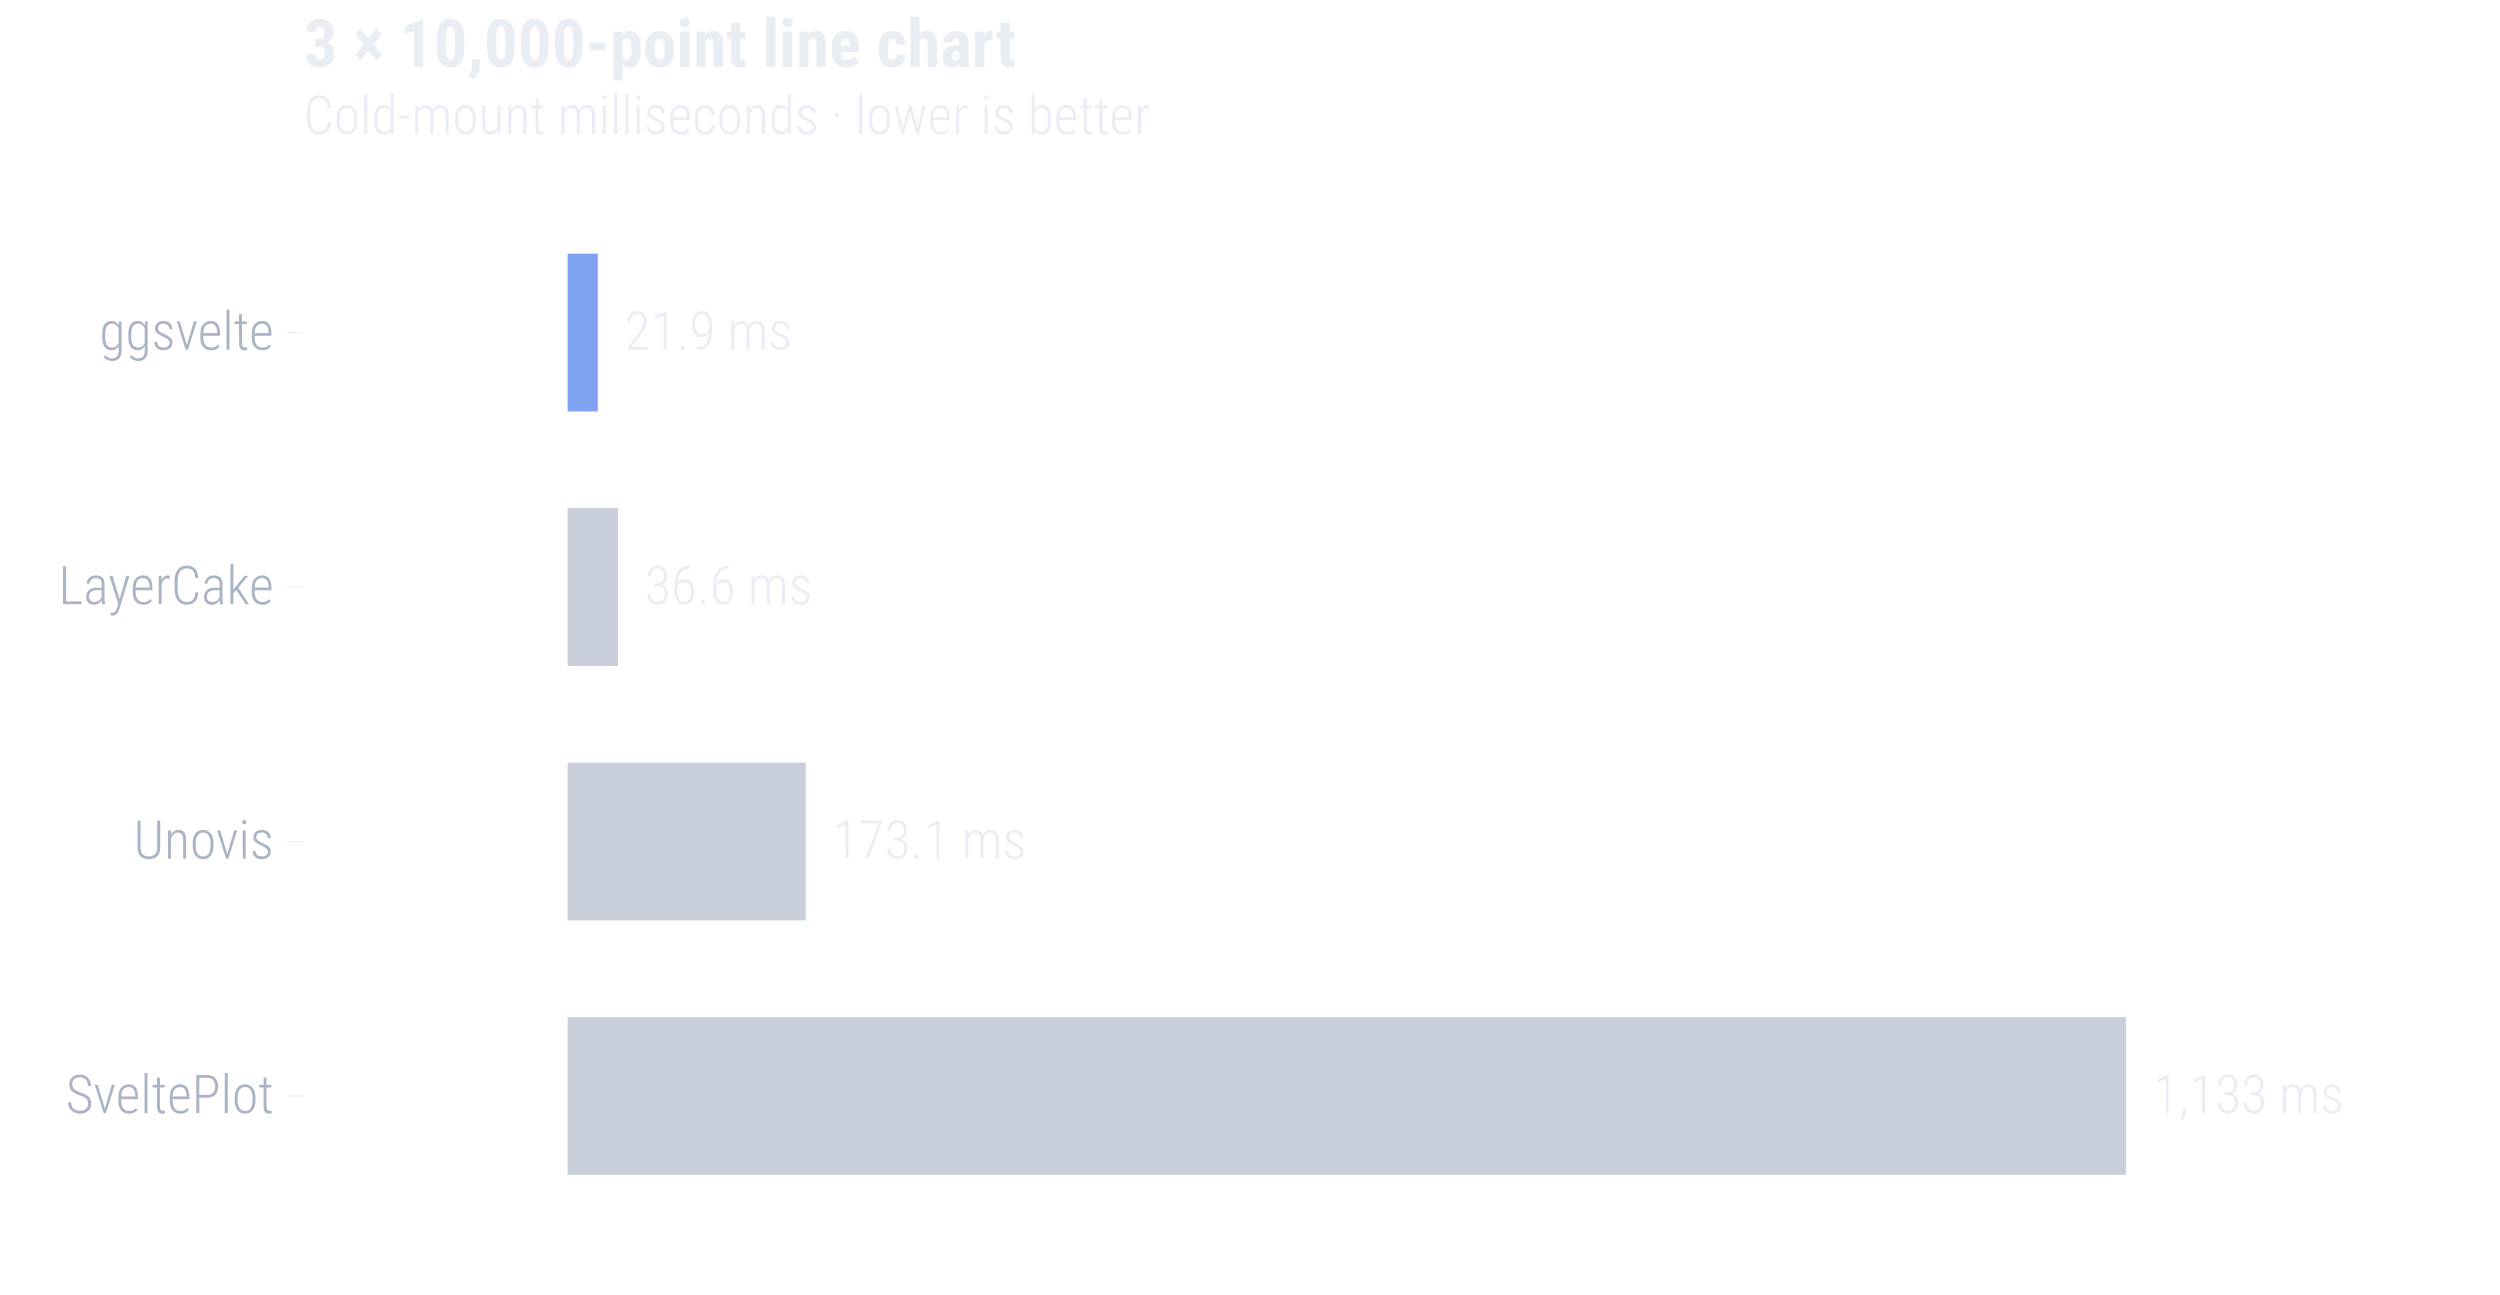
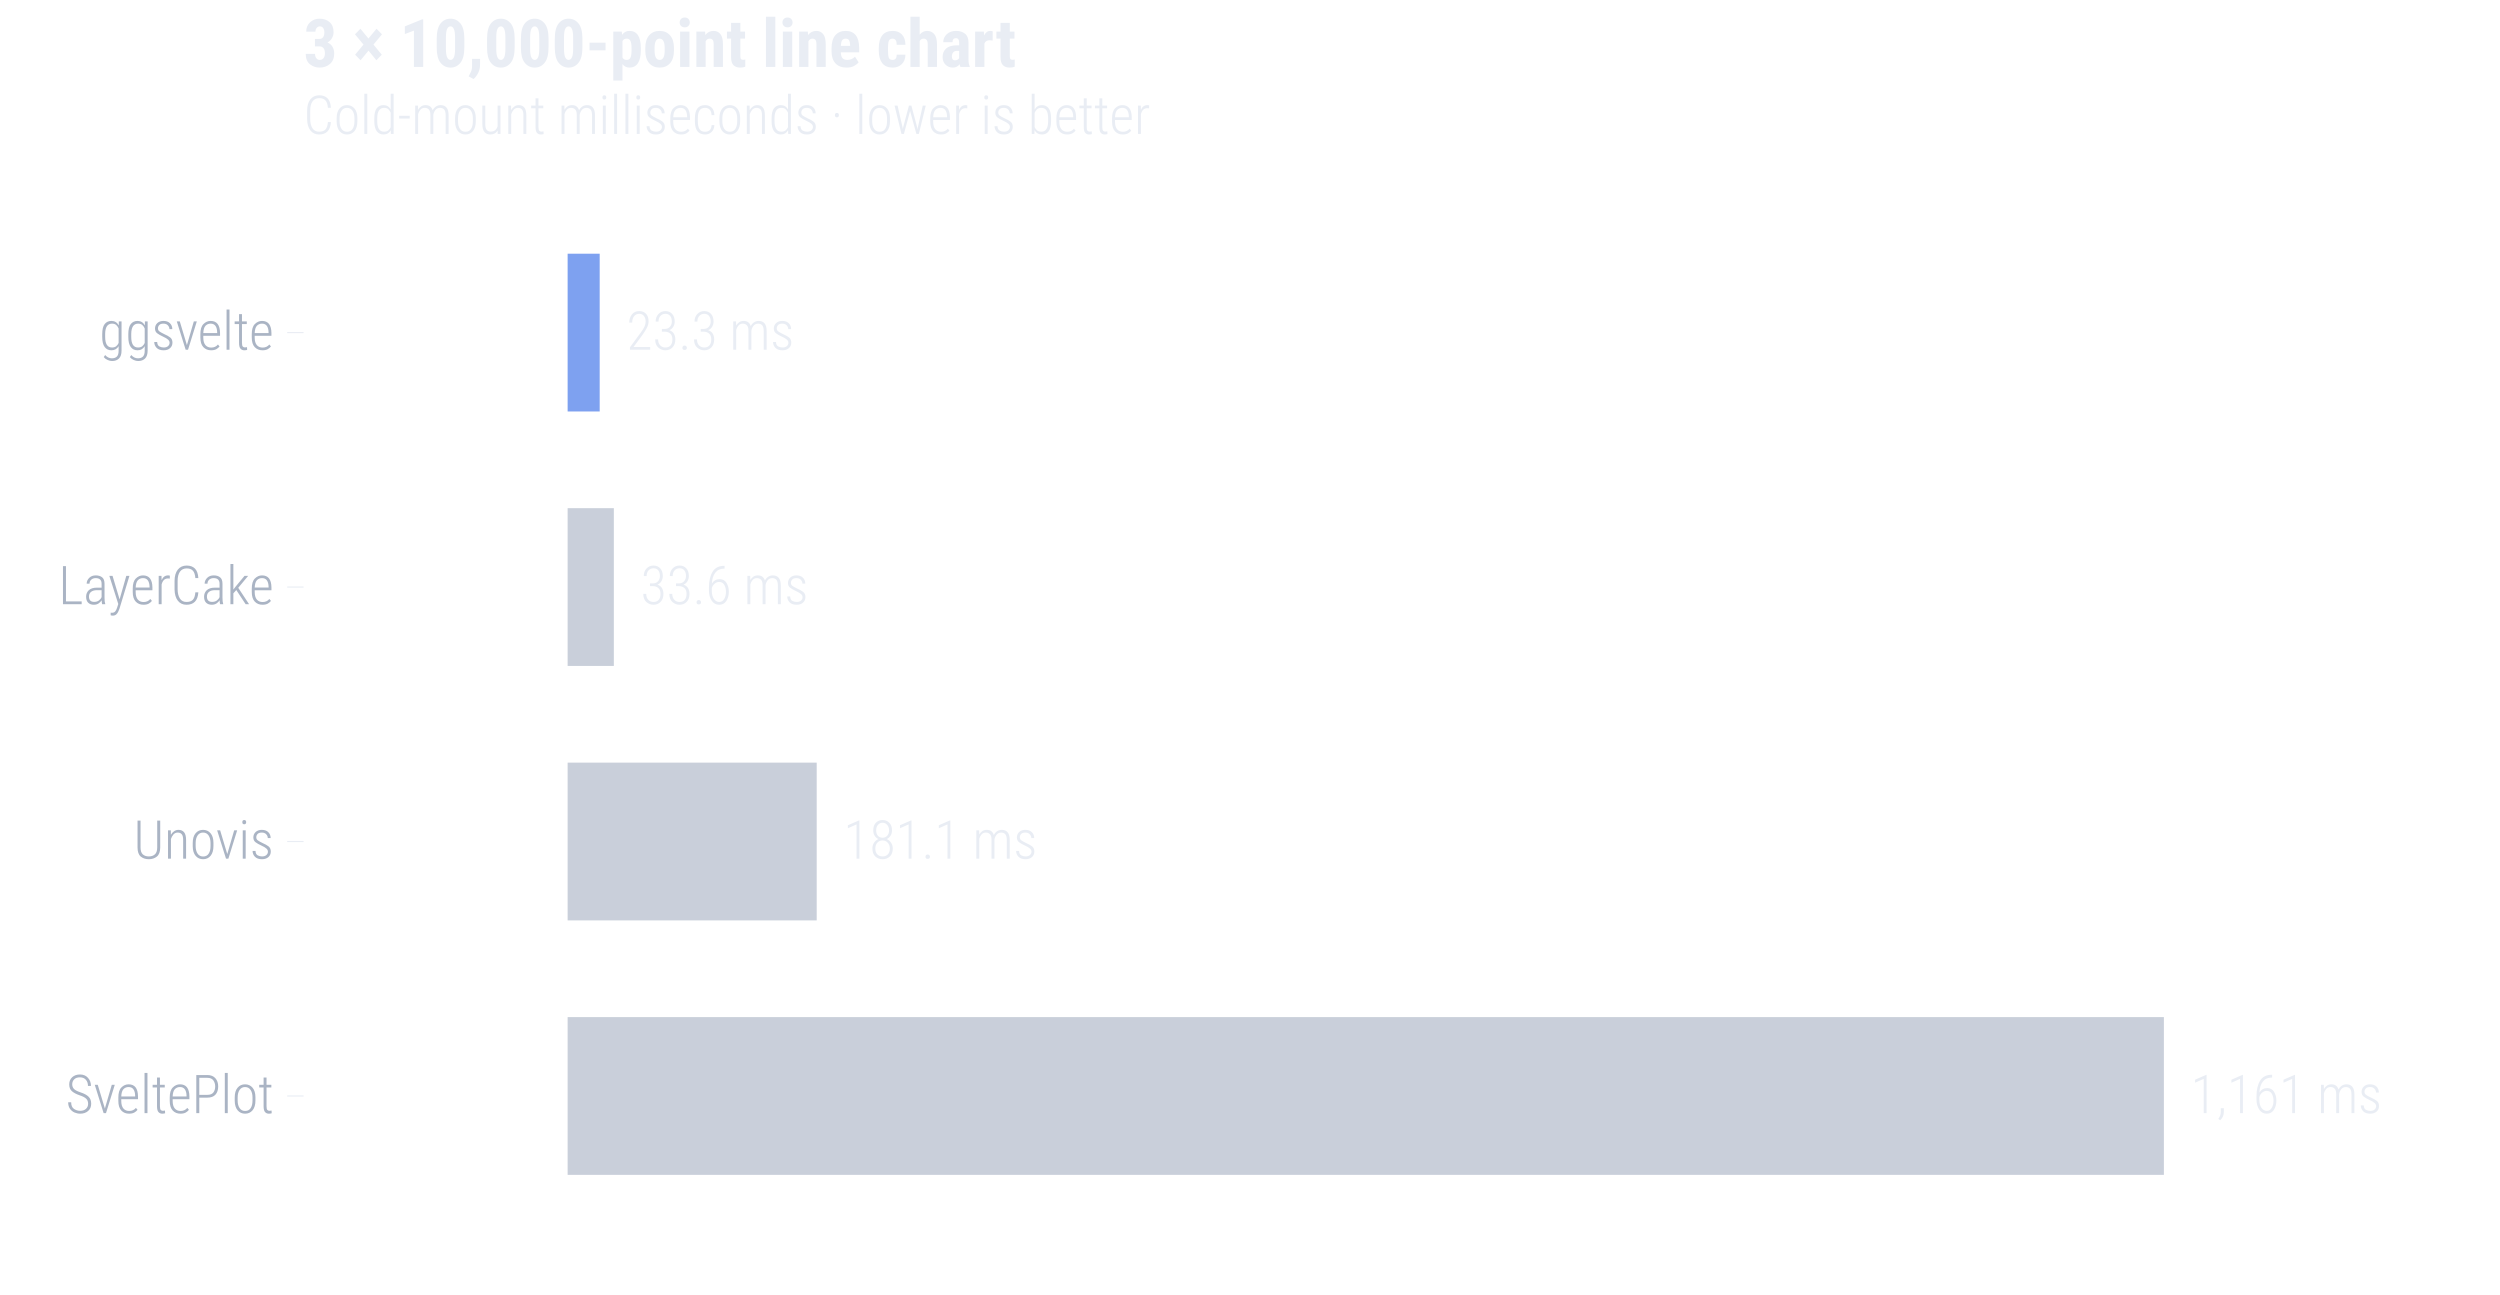
- <svg xmlns="http://www.w3.org/2000/svg" width="560" height="290" viewBox="0 0 560 290" role="img" aria-label="Bar chart of cold-mount time for a 3-series by 10,000-point line chart: ggsvelte 21.9 ms, LayerCake 36.6 ms, Unovis 173.1 ms, SveltePlot 1,133 ms. Lower is better." class="gg-plot" font-family="&quot;Roboto Condensed&quot;, &quot;Arial Narrow&quot;, Arial, sans-serif" font-size="11" font-weight="300" text-rendering="optimizeLegibility" shape-rendering="geometricPrecision">
+ <svg xmlns="http://www.w3.org/2000/svg" width="560" height="290" viewBox="0 0 560 290" role="img" aria-label="Bar chart of cold-mount time for a 3-series by 10,000-point line chart: ggsvelte 23.3 ms, LayerCake 33.6 ms, Unovis 181.1 ms, SveltePlot 1,161 ms. Lower is better." class="gg-plot" font-family="&quot;Roboto Condensed&quot;, &quot;Arial Narrow&quot;, Arial, sans-serif" font-size="11" font-weight="300" text-rendering="optimizeLegibility" shape-rendering="geometricPrecision">
  <rect class="gg-paper" width="560" height="290" fill="var(--gg-paper, transparent)" />
  <text class="gg-title" x="68" y="15" font-size="15" font-weight="700" fill="var(--gg-ink, #e9edf4)">3 × 10,000-point line chart</text>
  <text class="gg-subtitle" x="68" y="30" font-size="12" font-weight="300" fill="var(--gg-ink, #e9edf4)">Cold-mount milliseconds · lower is better</text>
  <defs>
    <clipPath id="gg-clip-0">
      <rect width="488" height="228" />
    </clipPath>
  </defs>
  <g class="gg-panel" data-panel="0" transform="translate(68,46)">
    <rect class="gg-panel-background" width="488" height="228" fill="var(--gg-panel, transparent)" />
    <g class="gg-grid" stroke="var(--gg-grid, transparent)" stroke-width="0.25" vector-effect="non-scaling-stroke">
      <line x1="59.15" y1="0" x2="59.15" y2="228" />
      <line x1="120.77" y1="0" x2="120.77" y2="228" />
      <line x1="182.38" y1="0" x2="182.38" y2="228" />
      <line x1="244" y1="0" x2="244" y2="228" />
      <line x1="305.62" y1="0" x2="305.62" y2="228" />
      <line x1="367.23" y1="0" x2="367.23" y2="228" />
      <line x1="428.85" y1="0" x2="428.85" y2="228" />
      <line x1="0" y1="199.5" x2="488" y2="199.5" />
      <line x1="0" y1="142.5" x2="488" y2="142.5" />
      <line x1="0" y1="85.5" x2="488" y2="85.5" />
      <line x1="0" y1="28.5" x2="488" y2="28.5" />
    </g>
    <g class="gg-marks" clip-path="url(#gg-clip-0)">
      <g class="gg-batch gg-rects" data-layer="0">
-         <rect x="59.15" y="10.83" width="6.75" height="35.34" fill="#7ea1f0" />
-         <rect x="59.15" y="67.83" width="11.28" height="35.34" fill="#c9cfda" />
-         <rect x="59.15" y="124.83" width="53.33" height="35.34" fill="#c9cfda" />
-         <rect x="59.15" y="181.83" width="349.06" height="35.34" fill="#c9cfda" />
+         <rect x="59.15" y="10.83" width="7.18" height="35.34" fill="#7ea1f0" />
+         <rect x="59.15" y="67.83" width="10.35" height="35.34" fill="#c9cfda" />
+         <rect x="59.15" y="124.83" width="55.79" height="35.34" fill="#c9cfda" />
+         <rect x="59.15" y="181.83" width="357.56" height="35.34" fill="#c9cfda" />
      </g>
      <g class="gg-batch gg-glyphs" data-layer="1" font-size="12" text-anchor="start">
-         <text x="71.9" y="28.5" dy="0.32em" fill="var(--gg-ink, #e9edf4)">21.9 ms</text>
-         <text x="76.43" y="85.5" dy="0.32em" fill="var(--gg-ink, #e9edf4)">36.6 ms</text>
-         <text x="118.48" y="142.5" dy="0.32em" fill="var(--gg-ink, #e9edf4)">173.1 ms</text>
-         <text x="414.21" y="199.5" dy="0.32em" fill="var(--gg-ink, #e9edf4)">1,133 ms</text>
+         <text x="72.33" y="28.5" dy="0.32em" fill="var(--gg-ink, #e9edf4)">23.3 ms</text>
+         <text x="75.5" y="85.5" dy="0.32em" fill="var(--gg-ink, #e9edf4)">33.6 ms</text>
+         <text x="120.94" y="142.5" dy="0.32em" fill="var(--gg-ink, #e9edf4)">181.1 ms</text>
+         <text x="422.71" y="199.5" dy="0.32em" fill="var(--gg-ink, #e9edf4)">1,161 ms</text>
      </g>
    </g>
    <rect class="gg-panel-border" width="488" height="228" fill="none" stroke="var(--gg-panelBorder, transparent)" stroke-width="0.5" vector-effect="non-scaling-stroke" />
  </g>
  <g class="gg-axis gg-axis-y" transform="translate(68,46)">
    <g class="gg-tick" transform="translate(0,199.5)">
      <line x2="-3.67" stroke="var(--gg-tickColor, #e9edf4)" stroke-width="0.25" vector-effect="non-scaling-stroke" />
      <text x="-6.67" dy="0.32em" text-anchor="end" fill="var(--gg-axisText, #aab4c4)" font-size="12" font-weight="300">SveltePlot</text>
    </g>
    <g class="gg-tick" transform="translate(0,142.5)">
      <line x2="-3.67" stroke="var(--gg-tickColor, #e9edf4)" stroke-width="0.25" vector-effect="non-scaling-stroke" />
      <text x="-6.67" dy="0.32em" text-anchor="end" fill="var(--gg-axisText, #aab4c4)" font-size="12" font-weight="300">Unovis</text>
    </g>
    <g class="gg-tick" transform="translate(0,85.5)">
      <line x2="-3.67" stroke="var(--gg-tickColor, #e9edf4)" stroke-width="0.25" vector-effect="non-scaling-stroke" />
      <text x="-6.67" dy="0.32em" text-anchor="end" fill="var(--gg-axisText, #aab4c4)" font-size="12" font-weight="300">LayerCake</text>
    </g>
    <g class="gg-tick" transform="translate(0,28.5)">
      <line x2="-3.67" stroke="var(--gg-tickColor, #e9edf4)" stroke-width="0.25" vector-effect="non-scaling-stroke" />
      <text x="-6.67" dy="0.32em" text-anchor="end" fill="var(--gg-axisText, #aab4c4)" font-size="12" font-weight="300">ggsvelte</text>
    </g>
  </g>
</svg>
